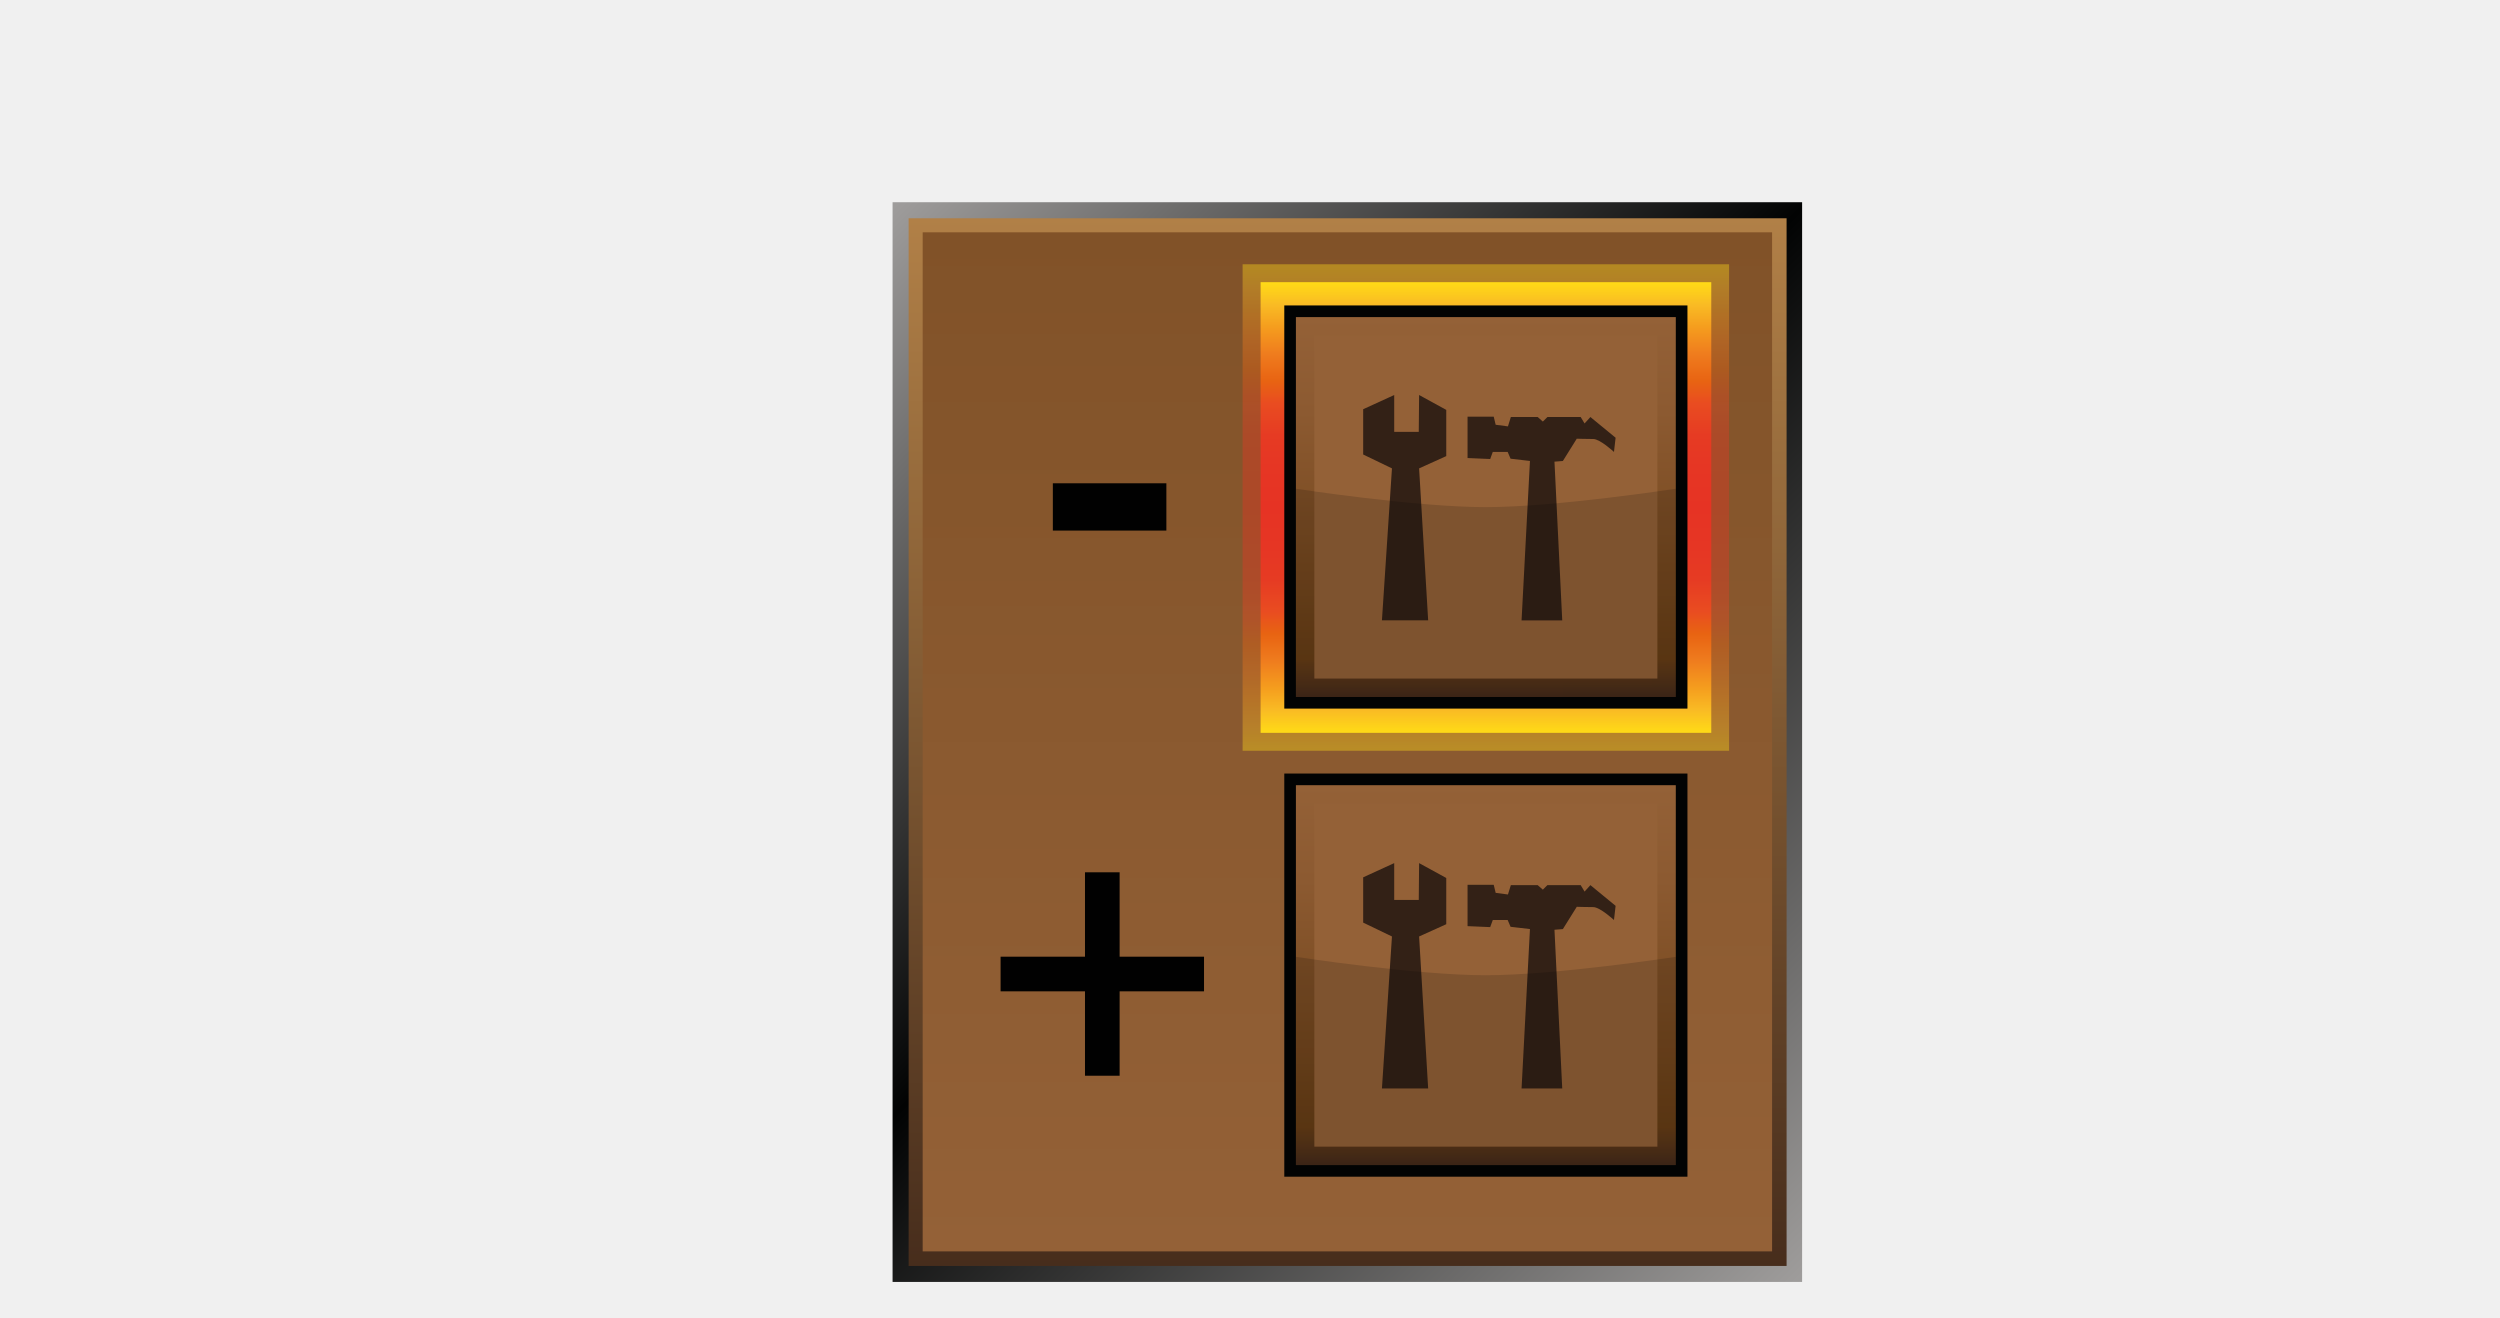
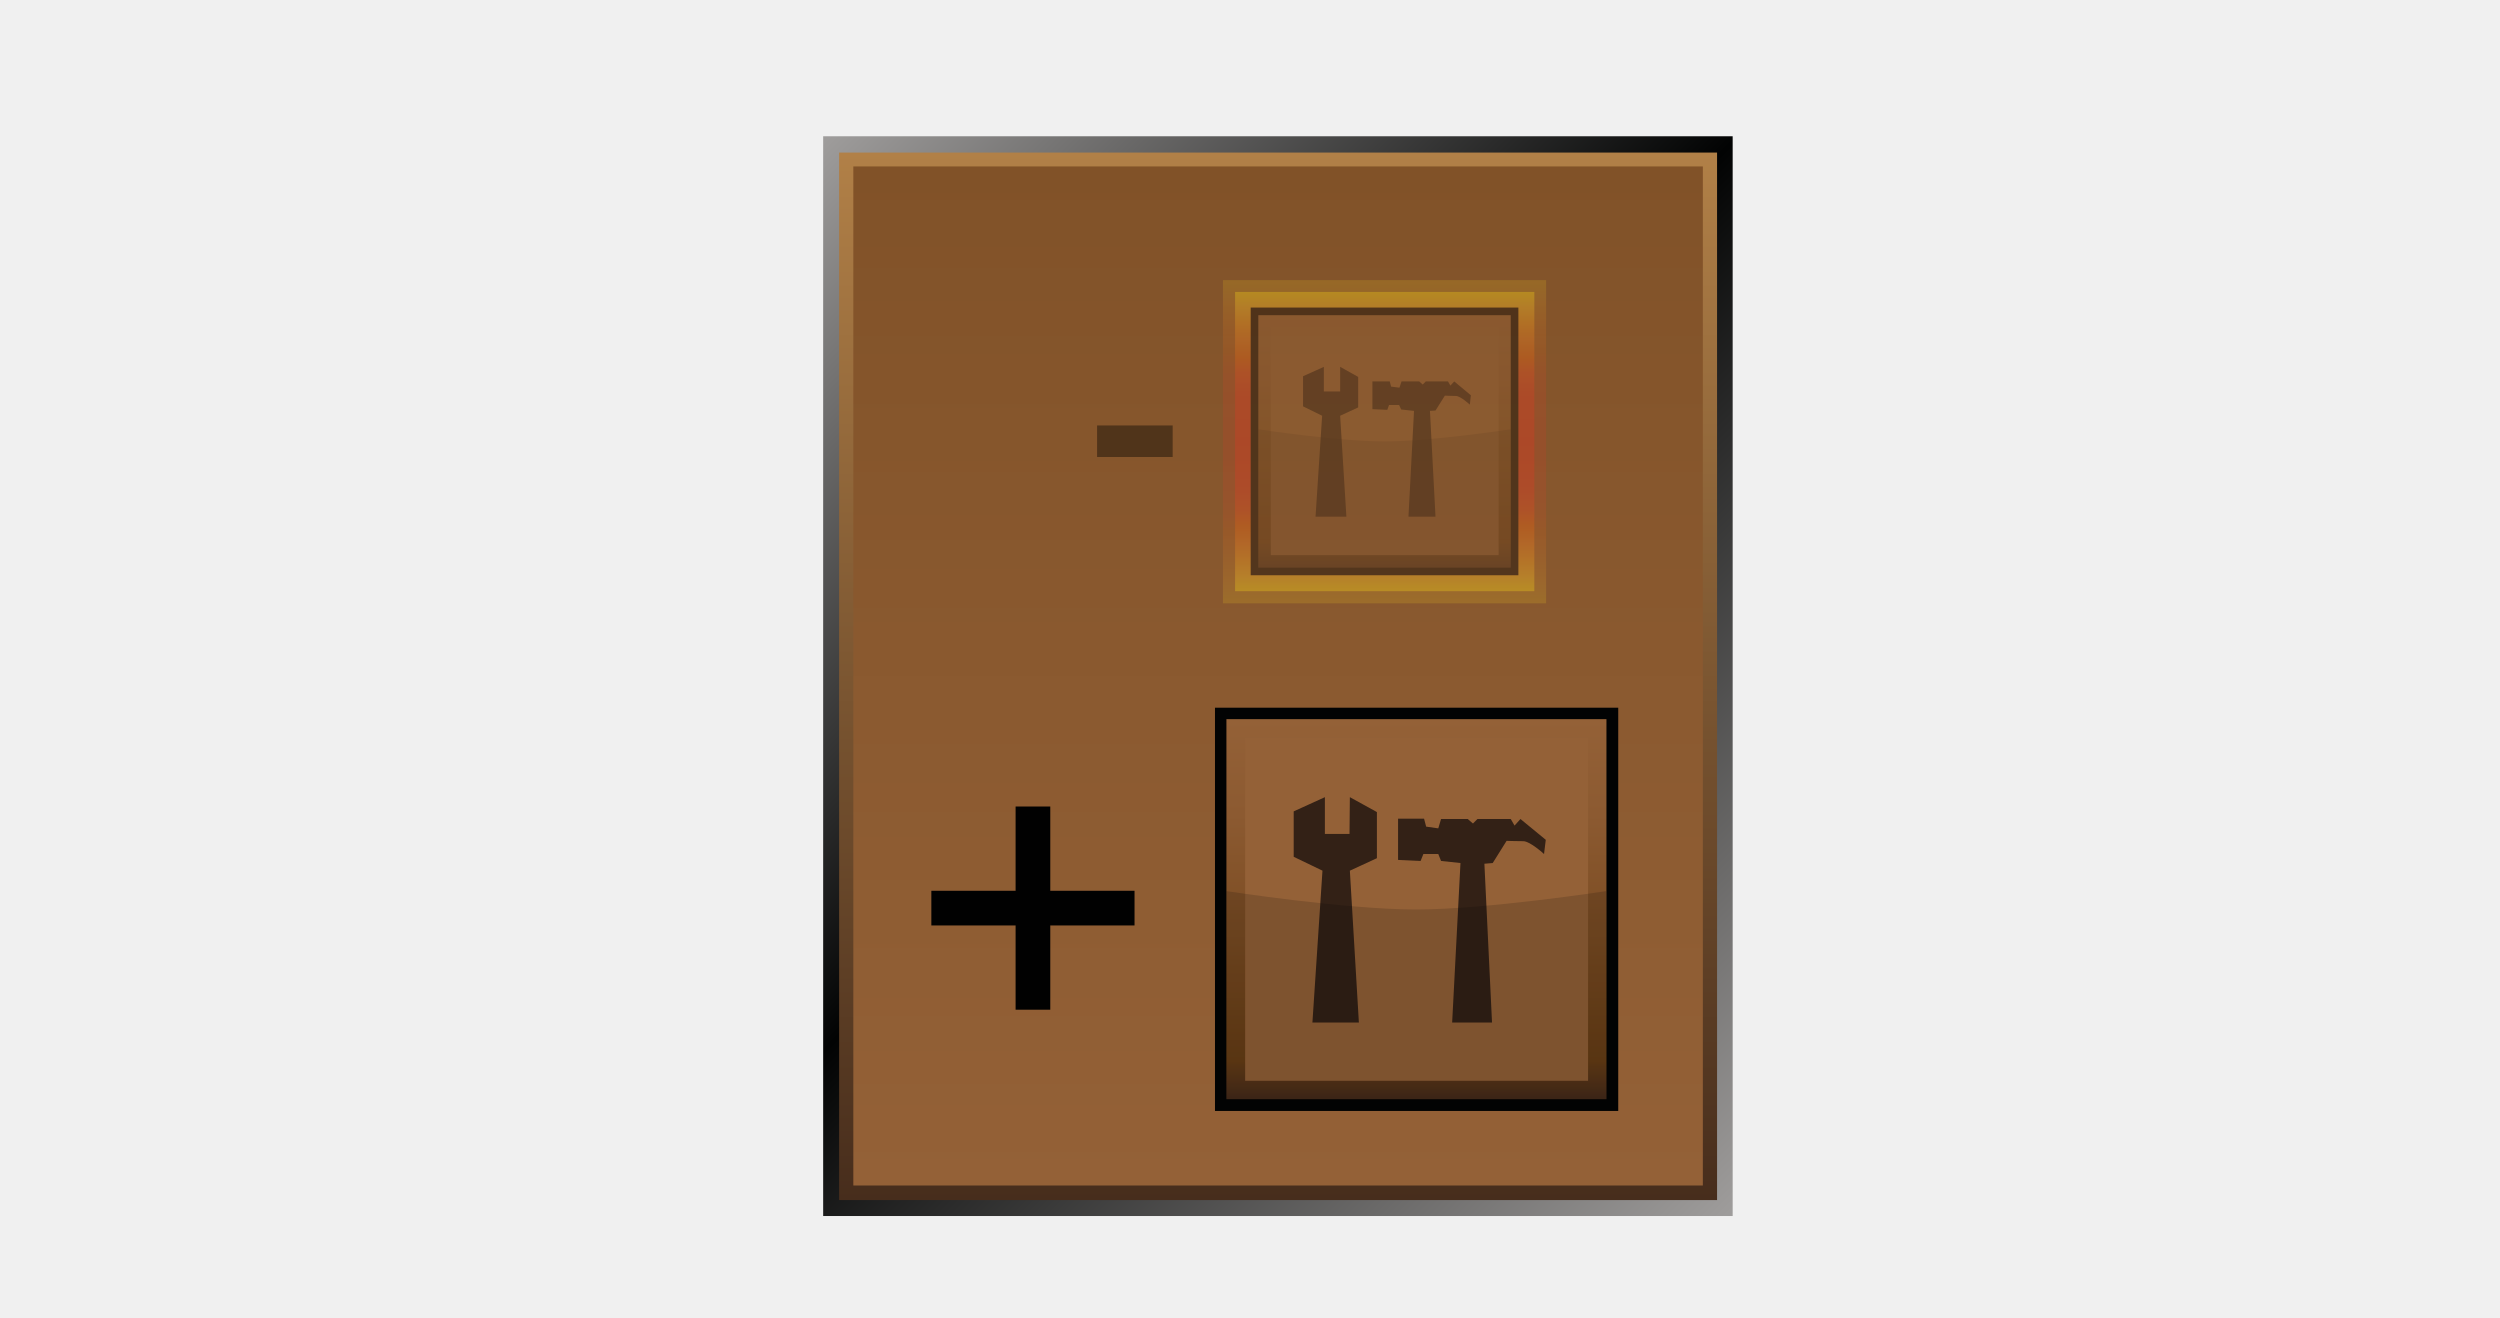
- <svg xmlns="http://www.w3.org/2000/svg" xmlns:xlink="http://www.w3.org/1999/xlink" id="Layer" viewBox="0 0 721 379.91">
-   <defs>
-     <style>.cls-1{fill:url(#linear-gradient-2);}.cls-2{fill:#20201e;}.cls-3,.cls-4{fill:#020303;}.cls-5{fill:#332116;}.cls-6{fill:url(#linear-gradient-6);}.cls-7{fill:#946137;}.cls-8{fill:#fff;opacity:0;stroke:#1d1d1b;stroke-miterlimit:10;}.cls-4{opacity:.15;}.cls-4,.cls-9,.cls-10{isolation:isolate;}.cls-9{fill:url(#Nowy_wzorek_7);opacity:.14;}.cls-10{fill:url(#linear-gradient-5);opacity:.4;}.cls-11{fill:none;}.cls-12{fill:url(#linear-gradient-7);}.cls-13{fill:url(#linear-gradient-3);}.cls-14{fill:url(#linear-gradient);}.cls-15{fill:url(#linear-gradient-4);}.cls-16{fill:#010101;}</style>
-     <linearGradient id="linear-gradient" x1="532" y1="-229.99" x2="245.15" y2="56.86" gradientTransform="translate(0 127.45) scale(1 -1)" gradientUnits="userSpaceOnUse">
-       <stop offset="0" stop-color="#9f9d9c" />
-       <stop offset=".54" stop-color="#020303" />
-       <stop offset="1" stop-color="#9f9d9c" />
-     </linearGradient>
-     <linearGradient id="linear-gradient-2" x1="388.65" y1="-237.65" x2="388.65" y2="64.5" gradientTransform="translate(0 127.45) scale(1 -1)" gradientUnits="userSpaceOnUse">
-       <stop offset="0" stop-color="#472d1c" />
-       <stop offset="1" stop-color="#b18047" />
-     </linearGradient>
-     <linearGradient id="linear-gradient-3" x1="388.59" y1="-233.45" x2="388.59" y2="60.45" gradientTransform="translate(0 127.45) scale(1 -1)" gradientUnits="userSpaceOnUse">
-       <stop offset="0" stop-color="#946137" />
-       <stop offset="1" stop-color="#815228" />
-     </linearGradient>
-     <pattern id="Nowy_wzorek_7" x="0" y="0" width="56.69" height="62.45" patternTransform="translate(0 -15630.4) scale(1 -1)" patternUnits="userSpaceOnUse" viewBox="0 0 56.69 62.45">
+ <svg xmlns="http://www.w3.org/2000/svg" xmlns:xlink="http://www.w3.org/1999/xlink" version="1.1" id="Layer" x="0px" y="0px" viewBox="0 0 721 379.9" style="enable-background:new 0 0 721 379.9;" xml:space="preserve">
+   <style type="text/css">
+ 	.st0{fill:none;}
+ 	.st1{fill:#20201E;}
+ 	.st2{fill:#FFFFFF;fill-opacity:0;}
+ 	.st3{fill:url(#external-border_00000018210509671304650300000016456930748228795835_);}
+ 	.st4{fill:url(#internal-border_00000168102531522331032060000002710545109174559890_);}
+ 	.st5{fill:url(#bg_00000127025638007625527910000003562560065270689451_);}
+ 	.st6{opacity:0.14;fill:url(#bgPattern_00000103944817674387785850000002064180210351480503_);enable-background:new    ;}
+ 	.st7{opacity:0.4;fill:#010101;}
+ 	.st8{fill:#010101;}
+ 	.st9{fill:#020303;}
+ 	.st10{fill:url(#SVGID_1_);}
+ 	.st11{fill:#946137;}
+ 	.st12{fill:#332116;}
+ 	.st13{opacity:0.15;fill:#020303;enable-background:new    ;}
+ 	.st14{opacity:0.4;}
+ 	.st15{opacity:0.4;fill:url(#SVGID_00000171706958472914895580000007834242787073635469_);enable-background:new    ;}
+ 	.st16{fill:url(#SVGID_00000074419918522581936310000006938941616054483391_);}
+ 	.st17{fill:url(#SVGID_00000119804467375795469760000013995922677427142544_);}
+ </style>
+   <pattern y="379.9" width="56.7" height="62.5" patternUnits="userSpaceOnUse" id="Nowy_wzorek_7" viewBox="0 -62.5 56.7 62.5" style="overflow:visible;">
+     <g>
+       <rect y="-62.5" class="st0" width="56.7" height="62.5" />
      <g>
-         <rect class="cls-11" width="56.69" height="62.45" />
+         <rect y="-62.5" class="st0" width="56.7" height="62.5" />
        <g>
-           <rect class="cls-11" width="56.69" height="62.45" />
+           <rect y="-62.5" class="st0" width="56.7" height="62.5" />
          <g>
-             <rect class="cls-11" width="56.69" height="62.45" />
+             <rect y="-62.5" class="st0" width="56.7" height="62.5" />
            <g>
-               <rect class="cls-11" width="56.69" height="62.45" />
+               <rect y="-62.5" class="st0" width="56.7" height="62.5" />
              <g>
-                 <rect class="cls-11" width="56.69" height="62.45" />
-                 <path class="cls-2" d="M47.77,37.41c6.04-6.04,6.04-16.12,0-22.16l-3.45-3.45c-6.04-6.04-16.12-6.04-22.45,0l-12.95,13.24c-6.04,6.04-6.04,16.12,0,22.16l3.45,3.45c6.04,6.04,16.12,6.04,22.16,0l13.24-13.24Z" />
+                 <rect y="-62.5" class="st0" width="56.7" height="62.5" />
+                 <path class="st1" d="M47.8-37.4c6,6,6,16.1,0,22.2l-3.5,3.4c-6,6-16.1,6-22.5,0L8.9-25c-6-6-6-16.1,0-22.2l3.4-3.5         c6-6,16.1-6,22.2,0C34.5-50.7,47.8-37.4,47.8-37.4z" />
              </g>
            </g>
          </g>
        </g>
      </g>
-     </pattern>
-     <linearGradient id="linear-gradient-4" x1="-552.29" y1="1427.88" x2="-474.83" y2="1350.41" gradientTransform="translate(-190.6 -1064.17) rotate(-45)" gradientUnits="userSpaceOnUse">
-       <stop offset="0" stop-color="#452b1a" />
-       <stop offset=".05" stop-color="#583519" />
-       <stop offset=".1" stop-color="#683e15" />
-       <stop offset=".32" stop-color="#76481e" />
-       <stop offset=".75" stop-color="#8c5a31" />
-       <stop offset="1" stop-color="#946137" />
+     </g>
+   </pattern>
+   <rect x="0.5" y="0.5" class="st2" width="720" height="378.9" />
+   <g id="prodBg">
+     <linearGradient id="external-border_00000096771468556308048990000011019597827741000594_" gradientUnits="userSpaceOnUse" x1="512" y1="1290.99" x2="225.15" y2="1004.14" gradientTransform="matrix(1 0 0 1 0 -952.55)">
+       <stop offset="0" style="stop-color:#9F9D9C" />
+       <stop offset="0.54" style="stop-color:#020303" />
+       <stop offset="1" style="stop-color:#9F9D9C" />
    </linearGradient>
-     <linearGradient id="linear-gradient-5" x1="428.52" y1="-73.07" x2="428.52" y2="67.23" gradientTransform="translate(0 143.45) scale(1 -1)" gradientUnits="userSpaceOnUse">
-       <stop offset="0" stop-color="#ffdc15" />
-       <stop offset="0" stop-color="#ffdb16" />
-       <stop offset=".05" stop-color="#f9bb24" />
-       <stop offset=".1" stop-color="#f59d1e" />
-       <stop offset=".16" stop-color="#ef7c1e" />
-       <stop offset=".22" stop-color="#e86312" />
-       <stop offset=".27" stop-color="#e94c21" />
-       <stop offset=".34" stop-color="#e63b23" />
-       <stop offset=".41" stop-color="#e63624" />
-       <stop offset=".5" stop-color="#e63324" />
-       <stop offset=".59" stop-color="#e63624" />
-       <stop offset=".66" stop-color="#e63b23" />
-       <stop offset=".73" stop-color="#e94c21" />
-       <stop offset=".78" stop-color="#e86312" />
-       <stop offset=".84" stop-color="#ef7c1e" />
-       <stop offset=".9" stop-color="#f59d1e" />
-       <stop offset=".95" stop-color="#f9bb24" />
-       <stop offset="1" stop-color="#ffdb16" />
-       <stop offset="1" stop-color="#ffdc15" />
+     <rect id="external-border" x="237.4" y="39.3" style="fill:url(#external-border_00000096771468556308048990000011019597827741000594_);" width="262.3" height="311.4" />
+     <linearGradient id="internal-border_00000034088552091031551620000001786522630902620589_" gradientUnits="userSpaceOnUse" x1="368.65" y1="1298.65" x2="368.65" y2="996.5" gradientTransform="matrix(1 0 0 1 0 -952.55)">
+       <stop offset="0" style="stop-color:#472D1C" />
+       <stop offset="1" style="stop-color:#B18047" />
    </linearGradient>
-     <linearGradient id="linear-gradient-6" x1="428.55" y1="-67.9" x2="428.55" y2="62.07" xlink:href="#linear-gradient-5" />
-     <linearGradient id="linear-gradient-7" x1="-456.83" y1="1332.42" x2="-379.37" y2="1254.95" xlink:href="#linear-gradient-4" />
-   </defs>
-   <rect class="cls-8" x=".5" y=".5" width="720" height="378.91" />
-   <g id="prodBg">
-     <rect id="external-border" class="cls-14" x="257.42" y="58.32" width="262.31" height="311.39" />
-     <rect id="internal-border" class="cls-1" x="262.05" y="62.95" width="253.2" height="302.15" />
-     <rect id="bg" class="cls-13" x="266.1" y="67" width="244.97" height="293.9" />
-     <rect id="bgPattern" class="cls-9" x="266.1" y="67" width="244.97" height="293.9" />
+     <rect id="internal-border" x="242" y="44" style="fill:url(#internal-border_00000034088552091031551620000001786522630902620589_);" width="253.2" height="302.1" />
+     <linearGradient id="bg_00000099663940445264063880000017646606668353891969_" gradientUnits="userSpaceOnUse" x1="368.585" y1="1294.45" x2="368.585" y2="1000.55" gradientTransform="matrix(1 0 0 1 0 -952.55)">
+       <stop offset="0" style="stop-color:#946137" />
+       <stop offset="1" style="stop-color:#815228" />
+     </linearGradient>
+     <rect id="bg" x="246.1" y="48" style="fill:url(#bg_00000099663940445264063880000017646606668353891969_);" width="245" height="293.9" />
+     <pattern id="bgPattern_00000156555347454378671120000010942711975291802550_" xlink:href="#Nowy_wzorek_7" patternTransform="matrix(1 0 0 1 32.1 16747.15)">
+ 	</pattern>
+     <rect id="bgPattern" x="246.1" y="48" style="opacity:0.14;fill:url(#bgPattern_00000156555347454378671120000010942711975291802550_);enable-background:new    ;" width="245" height="293.9" />
  </g>
-   <path class="cls-16" d="M303.64,153.02v-13.64h32.74v13.64h-32.74Z" />
-   <path class="cls-16" d="M312.91,310.24v-24.34h-24.34v-9.99h24.34v-24.34h9.99v24.34h24.34v9.99h-24.34v24.34h-9.99Z" />
+   <path class="st7" d="M316.4,131.8v-9.1h21.8v9.1H316.4z" />
+   <path class="st8" d="M292.9,291.2v-24.3h-24.3v-10h24.3v-24.3h10v24.3h24.3v10h-24.3v24.3H292.9z" />
  <g id="steel">
-     <rect class="cls-3" x="370.39" y="223.09" width="116.27" height="116.27" />
-     <rect class="cls-15" x="373.74" y="226.45" width="109.56" height="109.56" />
-     <rect class="cls-7" x="379.06" y="231.76" width="98.93" height="98.93" />
+     <rect x="350.4" y="204.1" class="st9" width="116.3" height="116.3" />
+     <linearGradient id="SVGID_1_" gradientUnits="userSpaceOnUse" x1="-975.223" y1="-1339.626" x2="-897.753" y2="-1262.145" gradientTransform="matrix(0.7071 -0.7071 -0.7071 -0.7071 150.852 -1319.832)">
+       <stop offset="0" style="stop-color:#452B1A" />
+       <stop offset="5.000000e-02" style="stop-color:#583519" />
+       <stop offset="0.1" style="stop-color:#683E15" />
+       <stop offset="0.32" style="stop-color:#76481E" />
+       <stop offset="0.75" style="stop-color:#8C5A31" />
+       <stop offset="1" style="stop-color:#946137" />
+     </linearGradient>
+     <rect x="353.7" y="207.4" class="st10" width="109.6" height="109.6" />
+     <rect x="359.1" y="212.8" class="st11" width="98.9" height="98.9" />
    <g>
-       <path class="cls-5" d="M438.82,313.91l2.42-45.97-5.59-.65-.84-1.96h-4.29l-.75,2.05-6.53-.28v-11.93h7.55l.56,2.33,3.54,.47,.84-2.7h7.74l1.49,1.31,1.31-1.31h9.6l1.12,1.86,1.68-1.86,7.27,5.97-.47,4.1s-4.01-3.73-5.97-3.73-4.76-.09-4.76-.09l-4.01,6.43-2.42,.19,2.24,45.78h-11.75Z" />
-       <polygon class="cls-5" points="417.1 253.21 409.27 248.92 409.17 259.55 402.09 259.55 402.09 248.92 393.14 253.02 393.14 266.08 401.44 270.08 398.55 313.91 411.88 313.91 409.27 270.08 417.1 266.54 417.1 253.21" />
+       <path class="st12" d="M418.8,294.9l2.4-46l-5.6-0.6l-0.8-2h-4.3l-0.8,2l-6.5-0.3v-11.9h7.5l0.6,2.3l3.5,0.5l0.8-2.7h7.7l1.5,1.3    l1.3-1.3h9.6l1.1,1.9l1.7-1.9l7.3,6l-0.5,4.1c0,0-4-3.7-6-3.7s-4.8-0.1-4.8-0.1l-4,6.4l-2.4,0.2l2.2,45.8L418.8,294.9L418.8,294.9    z" />
+       <polygon class="st12" points="397.1,234.2 389.3,229.9 389.2,240.5 382.1,240.5 382.1,229.9 373.1,234 373.1,247.1 381.4,251.1     378.5,294.9 391.9,294.9 389.3,251.1 397.1,247.5   " />
    </g>
-     <path id="darker" class="cls-4" d="M483.3,336h-109.56v-60.05s34.5,5.31,54.73,5.31,54.82-5.31,54.82-5.31v60.05Z" />
+     <path id="darker" class="st13" d="M463.3,317H353.7v-60c0,0,34.5,5.3,54.7,5.3s54.8-5.3,54.8-5.3L463.3,317L463.3,317z" />
  </g>
-   <g id="steel-2">
-     <rect class="cls-10" x="358.37" y="76.22" width="140.3" height="140.3" />
-     <rect class="cls-6" x="363.56" y="81.38" width="129.97" height="129.97" />
-     <rect class="cls-3" x="370.39" y="88.09" width="116.27" height="116.27" />
-     <rect class="cls-12" x="373.74" y="91.45" width="109.56" height="109.56" />
-     <rect class="cls-7" x="379.06" y="96.76" width="98.93" height="98.93" />
+   <g id="steel-2" class="st14">
+     <linearGradient id="SVGID_00000043459434763418579430000000582681898543954840_" gradientUnits="userSpaceOnUse" x1="399.335" y1="1110.525" x2="399.335" y2="1017.315" gradientTransform="matrix(1 0 0 1 0 -936.55)">
+       <stop offset="0" style="stop-color:#FFDC15" />
+       <stop offset="0" style="stop-color:#FFDB16" />
+       <stop offset="5.000000e-02" style="stop-color:#F9BB24" />
+       <stop offset="0.1" style="stop-color:#F59D1E" />
+       <stop offset="0.16" style="stop-color:#EF7C1E" />
+       <stop offset="0.22" style="stop-color:#E86312" />
+       <stop offset="0.27" style="stop-color:#E94C21" />
+       <stop offset="0.34" style="stop-color:#E63B23" />
+       <stop offset="0.41" style="stop-color:#E63624" />
+       <stop offset="0.5" style="stop-color:#E63324" />
+       <stop offset="0.59" style="stop-color:#E63624" />
+       <stop offset="0.66" style="stop-color:#E63B23" />
+       <stop offset="0.73" style="stop-color:#E94C21" />
+       <stop offset="0.78" style="stop-color:#E86312" />
+       <stop offset="0.84" style="stop-color:#EF7C1E" />
+       <stop offset="0.9" style="stop-color:#F59D1E" />
+       <stop offset="0.95" style="stop-color:#F9BB24" />
+       <stop offset="1" style="stop-color:#FFDB16" />
+       <stop offset="1" style="stop-color:#FFDC15" />
+     </linearGradient>
+     <rect x="352.7" y="80.8" style="opacity:0.4;fill:url(#SVGID_00000043459434763418579430000000582681898543954840_);enable-background:new    ;" width="93.2" height="93.2" />
+     <linearGradient id="SVGID_00000140698324922040410420000015244876338265536171_" gradientUnits="userSpaceOnUse" x1="399.352" y1="1107.09" x2="399.352" y2="1020.743" gradientTransform="matrix(1 0 0 1 0 -936.55)">
+       <stop offset="0" style="stop-color:#FFDC15" />
+       <stop offset="0" style="stop-color:#FFDB16" />
+       <stop offset="5.000000e-02" style="stop-color:#F9BB24" />
+       <stop offset="0.1" style="stop-color:#F59D1E" />
+       <stop offset="0.16" style="stop-color:#EF7C1E" />
+       <stop offset="0.22" style="stop-color:#E86312" />
+       <stop offset="0.27" style="stop-color:#E94C21" />
+       <stop offset="0.34" style="stop-color:#E63B23" />
+       <stop offset="0.41" style="stop-color:#E63624" />
+       <stop offset="0.5" style="stop-color:#E63324" />
+       <stop offset="0.59" style="stop-color:#E63624" />
+       <stop offset="0.66" style="stop-color:#E63B23" />
+       <stop offset="0.73" style="stop-color:#E94C21" />
+       <stop offset="0.78" style="stop-color:#E86312" />
+       <stop offset="0.84" style="stop-color:#EF7C1E" />
+       <stop offset="0.9" style="stop-color:#F59D1E" />
+       <stop offset="0.95" style="stop-color:#F9BB24" />
+       <stop offset="1" style="stop-color:#FFDB16" />
+       <stop offset="1" style="stop-color:#FFDC15" />
+     </linearGradient>
+     <rect x="356.2" y="84.2" style="fill:url(#SVGID_00000140698324922040410420000015244876338265536171_);" width="86.3" height="86.3" />
+     <rect x="360.7" y="88.7" class="st9" width="77.2" height="77.2" />
+     <linearGradient id="SVGID_00000007419843995579381880000004694023704972913798_" gradientUnits="userSpaceOnUse" x1="-873.291" y1="-1224.702" x2="-821.822" y2="-1173.227" gradientTransform="matrix(0.7071 -0.7071 -0.7071 -0.7071 150.852 -1319.832)">
+       <stop offset="0" style="stop-color:#452B1A" />
+       <stop offset="5.000000e-02" style="stop-color:#583519" />
+       <stop offset="0.1" style="stop-color:#683E15" />
+       <stop offset="0.32" style="stop-color:#76481E" />
+       <stop offset="0.75" style="stop-color:#8C5A31" />
+       <stop offset="1" style="stop-color:#946137" />
+     </linearGradient>
+     <rect x="362.9" y="90.9" style="fill:url(#SVGID_00000007419843995579381880000004694023704972913798_);" width="72.8" height="72.8" />
+     <rect x="366.5" y="94.4" class="st11" width="65.7" height="65.7" />
    <g>
-       <path class="cls-5" d="M438.82,178.91l2.42-45.97-5.59-.65-.84-1.96h-4.29l-.75,2.05-6.53-.28v-11.93h7.55l.56,2.33,3.54,.47,.84-2.7h7.74l1.49,1.31,1.31-1.31h9.6l1.12,1.86,1.68-1.86,7.27,5.97-.47,4.1s-4.01-3.73-5.97-3.73-4.76-.09-4.76-.09l-4.01,6.43-2.42,.19,2.24,45.78h-11.75Z" />
-       <polygon class="cls-5" points="417.1 118.21 409.27 113.92 409.17 124.55 402.09 124.55 402.09 113.92 393.14 118.02 393.14 131.08 401.44 135.08 398.55 178.91 411.88 178.91 409.27 135.08 417.1 131.54 417.1 118.21" />
+       <path class="st12" d="M406.2,149l1.6-30.5l-3.7-0.4l-0.6-1.3h-2.9l-0.5,1.4l-4.3-0.2V110h5l0.4,1.5l2.4,0.3l0.6-1.8h5.1l1,0.9    l0.9-0.9h6.4l0.7,1.2l1.1-1.2l4.8,4l-0.3,2.7c0,0-2.7-2.5-4-2.5c-1.3,0-3.2-0.1-3.2-0.1l-2.7,4.3l-1.6,0.1L414,149L406.2,149    L406.2,149z" />
+       <polygon class="st12" points="391.7,108.7 386.5,105.8 386.5,112.9 381.8,112.9 381.8,105.8 375.8,108.5 375.8,117.2 381.3,119.9     379.4,149 388.3,149 386.5,119.9 391.7,117.5   " />
    </g>
-     <path id="darker-2" class="cls-4" d="M483.3,201h-109.56v-60.05s34.5,5.31,54.73,5.31,54.82-5.31,54.82-5.31v60.05Z" />
+     <path id="darker-2" class="st13" d="M435.7,163.7h-72.8v-39.9c0,0,22.9,3.5,36.4,3.5s36.4-3.5,36.4-3.5L435.7,163.7L435.7,163.7z" />
  </g>
</svg>
